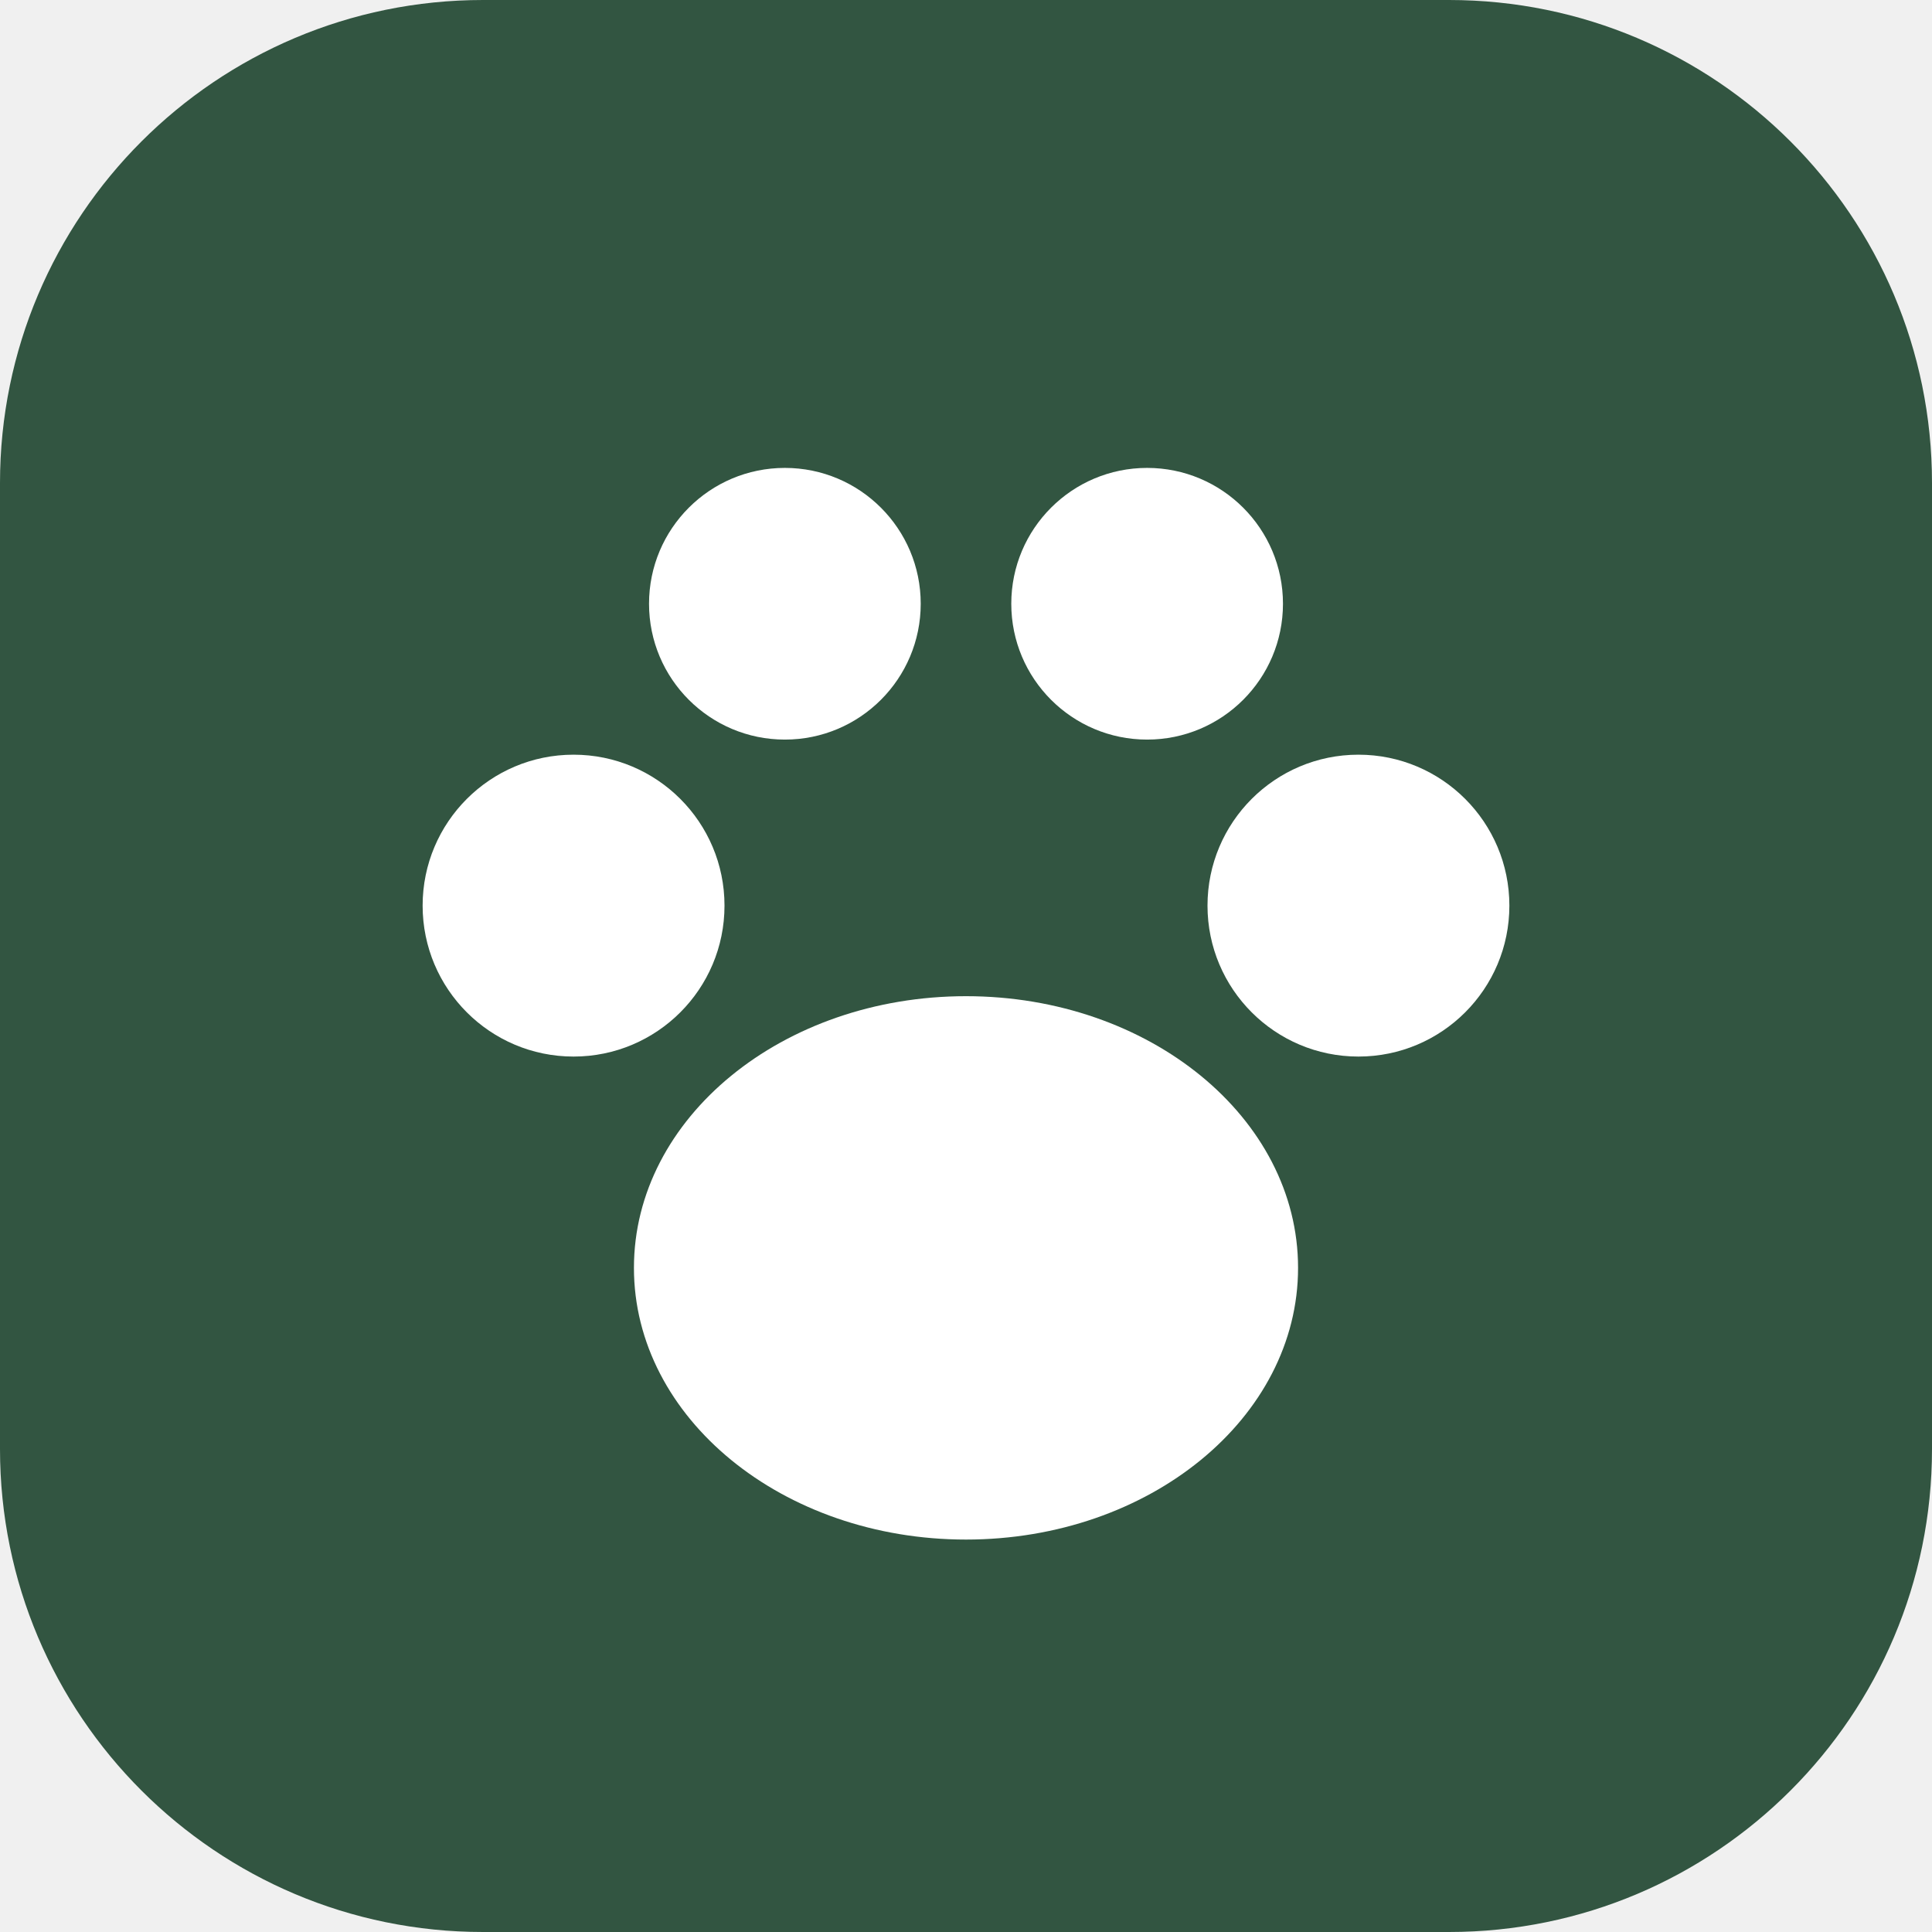
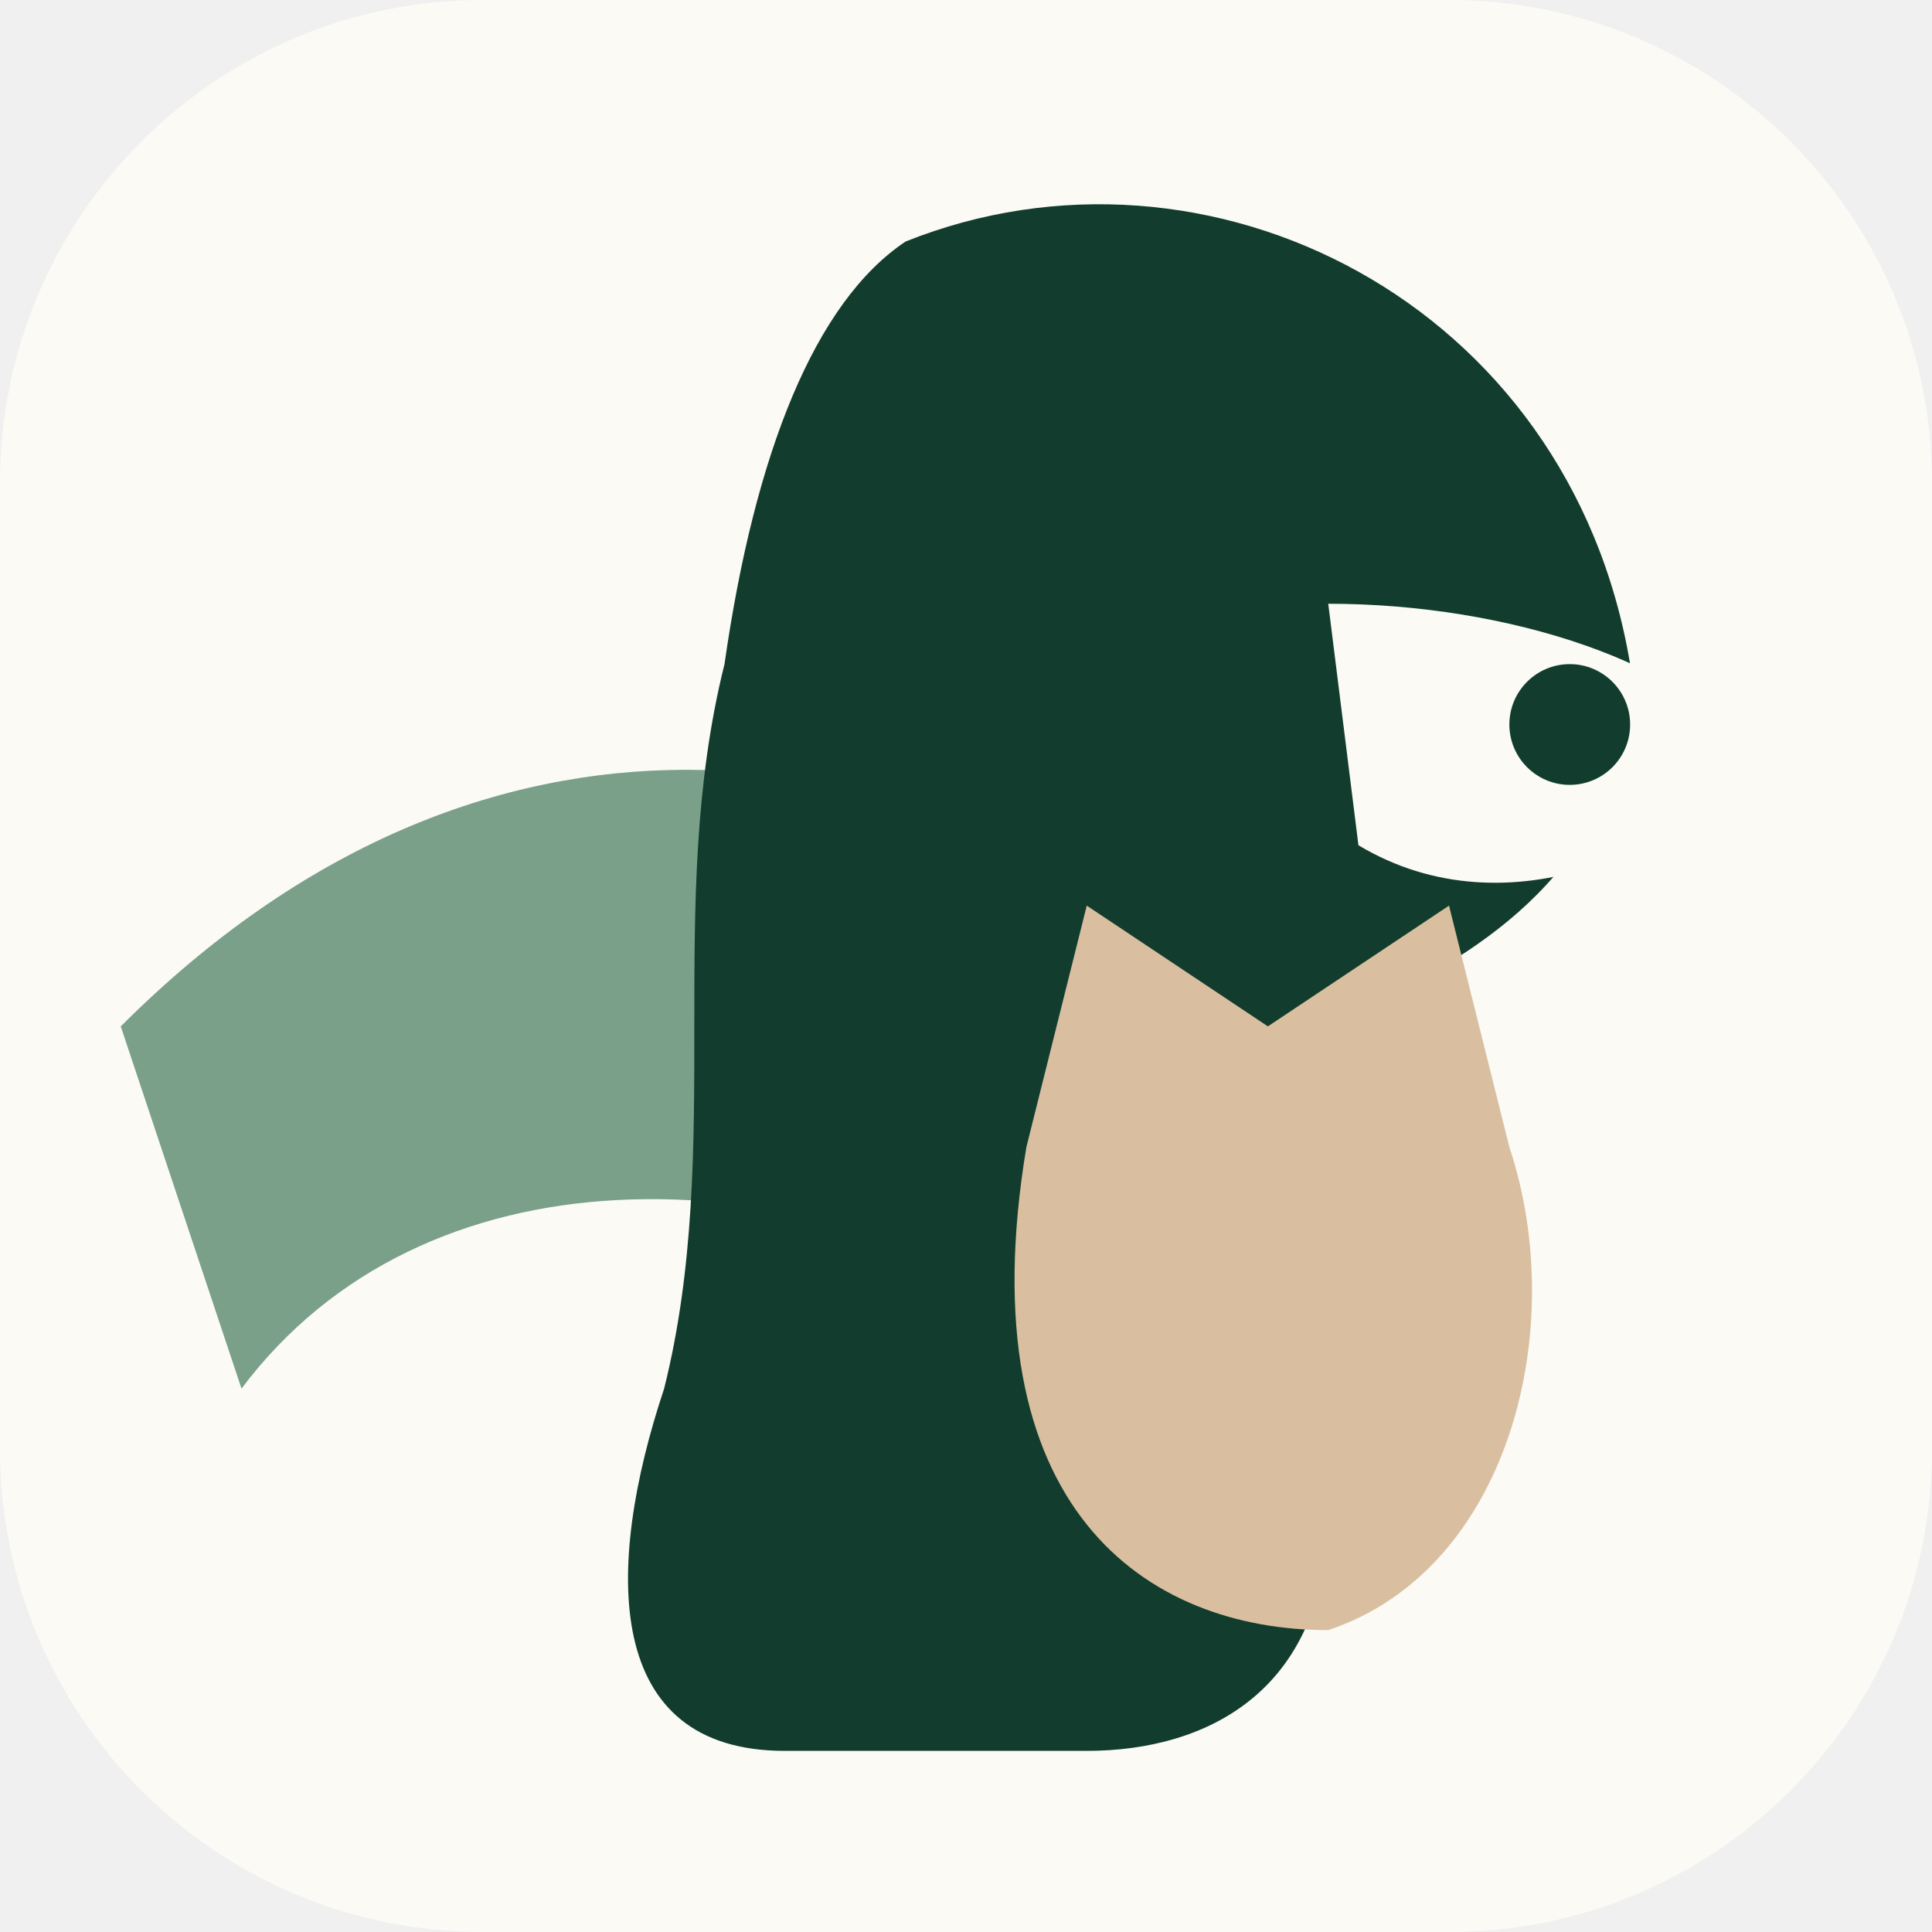
<svg xmlns="http://www.w3.org/2000/svg" viewBox="0 0 64 64">
-   <rect width="64" height="64" rx="16" fill="#325541" />
-   <g fill="#fff">
-     <ellipse cx="32" cy="42" rx="11" ry="9" />
-     <circle cx="19" cy="30" r="5" />
-     <circle cx="45" cy="30" r="5" />
-     <circle cx="26" cy="20" r="4.5" />
-     <circle cx="38" cy="20" r="4.5" />
-   </g>
+   <rect width="64" height="64" rx="16" fill="#FBFAF5" />
+   <path d="M4 34C16 22 30 24 40 32L36 44C26 38 14 38 8 46Z" fill="#7BA08A" />
+   <path d="M30 8C40 4 52 10 54 22C54 28 50 31 46 33L44 50C44 56 40 58 36 58H26C20 58 20 52 22 46C24 38 22 30 24 22C25 15 27 10 30 8Z" fill="#123D2E" />
+   <path d="M44 20C50 20 56 22 58 25C56 28 50 31 45 28Z" fill="#FBFAF5" />
+   <circle cx="52" cy="24" r="2" fill="#123D2E" />
+   <path d="M34 38L36 30L42 34L48 30L50 38C52 44 50 52 44 54C38 54 32 50 34 38Z" fill="#D9BFA0" />
</svg>
